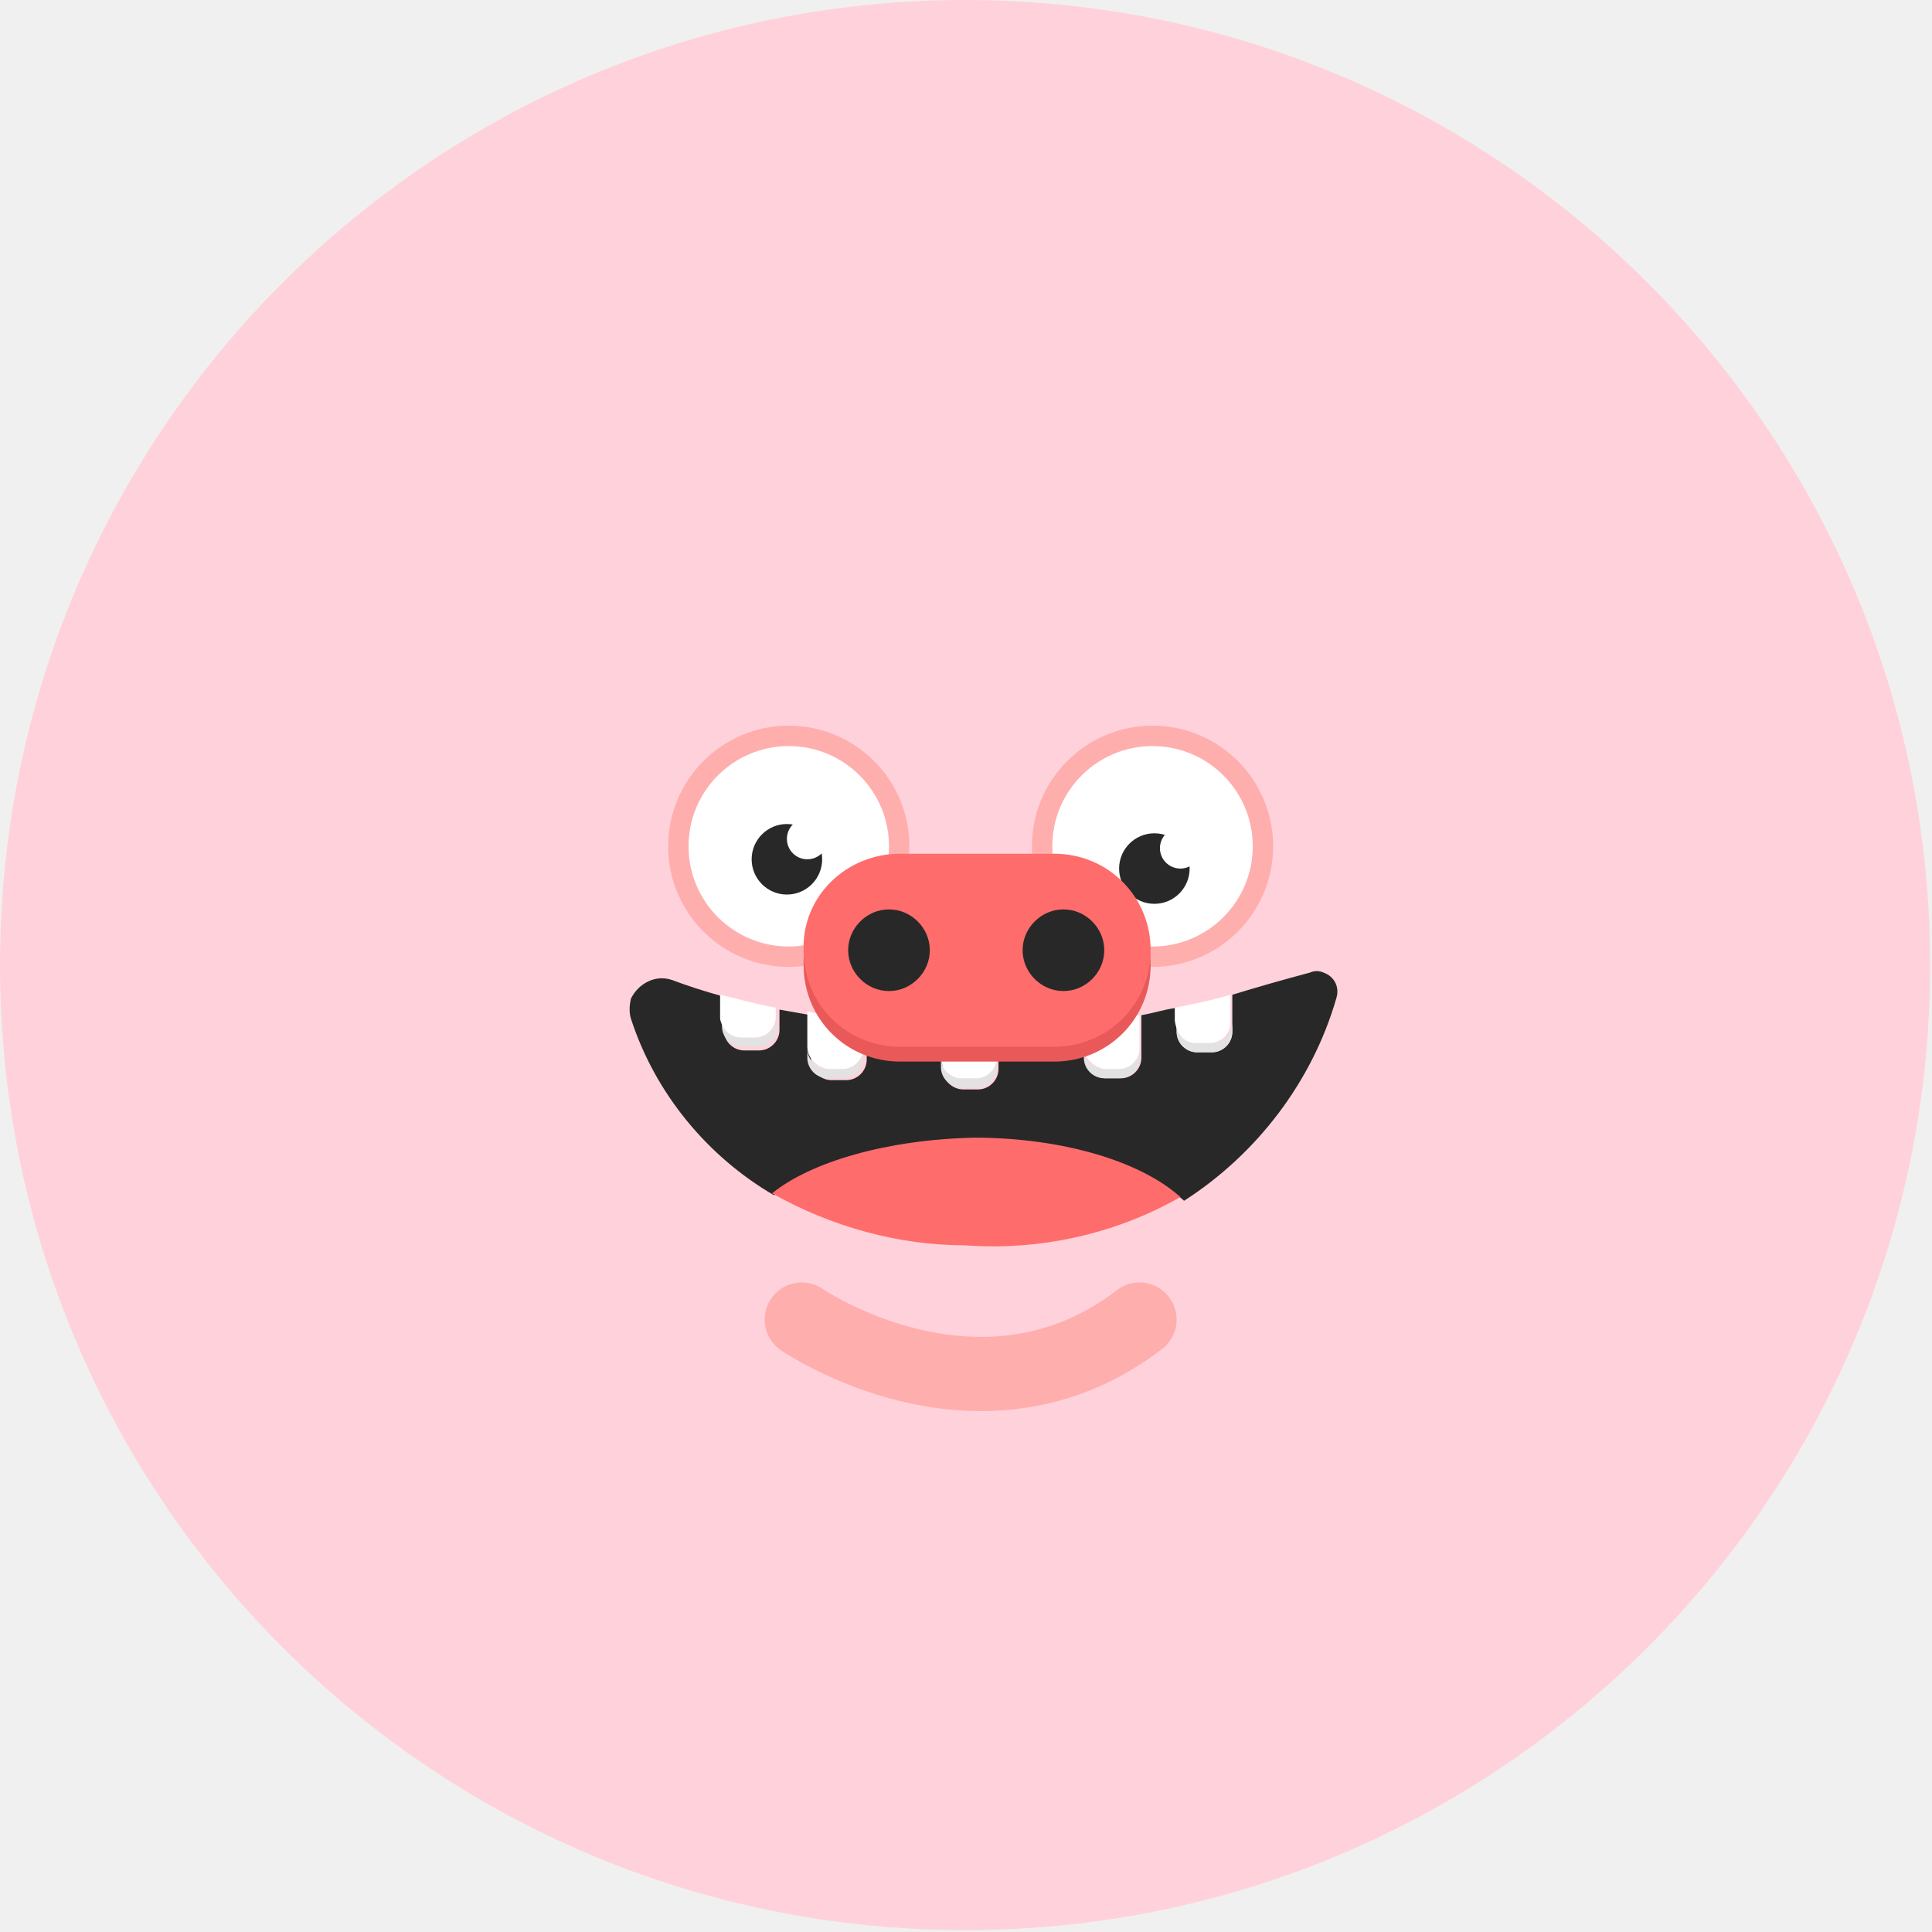
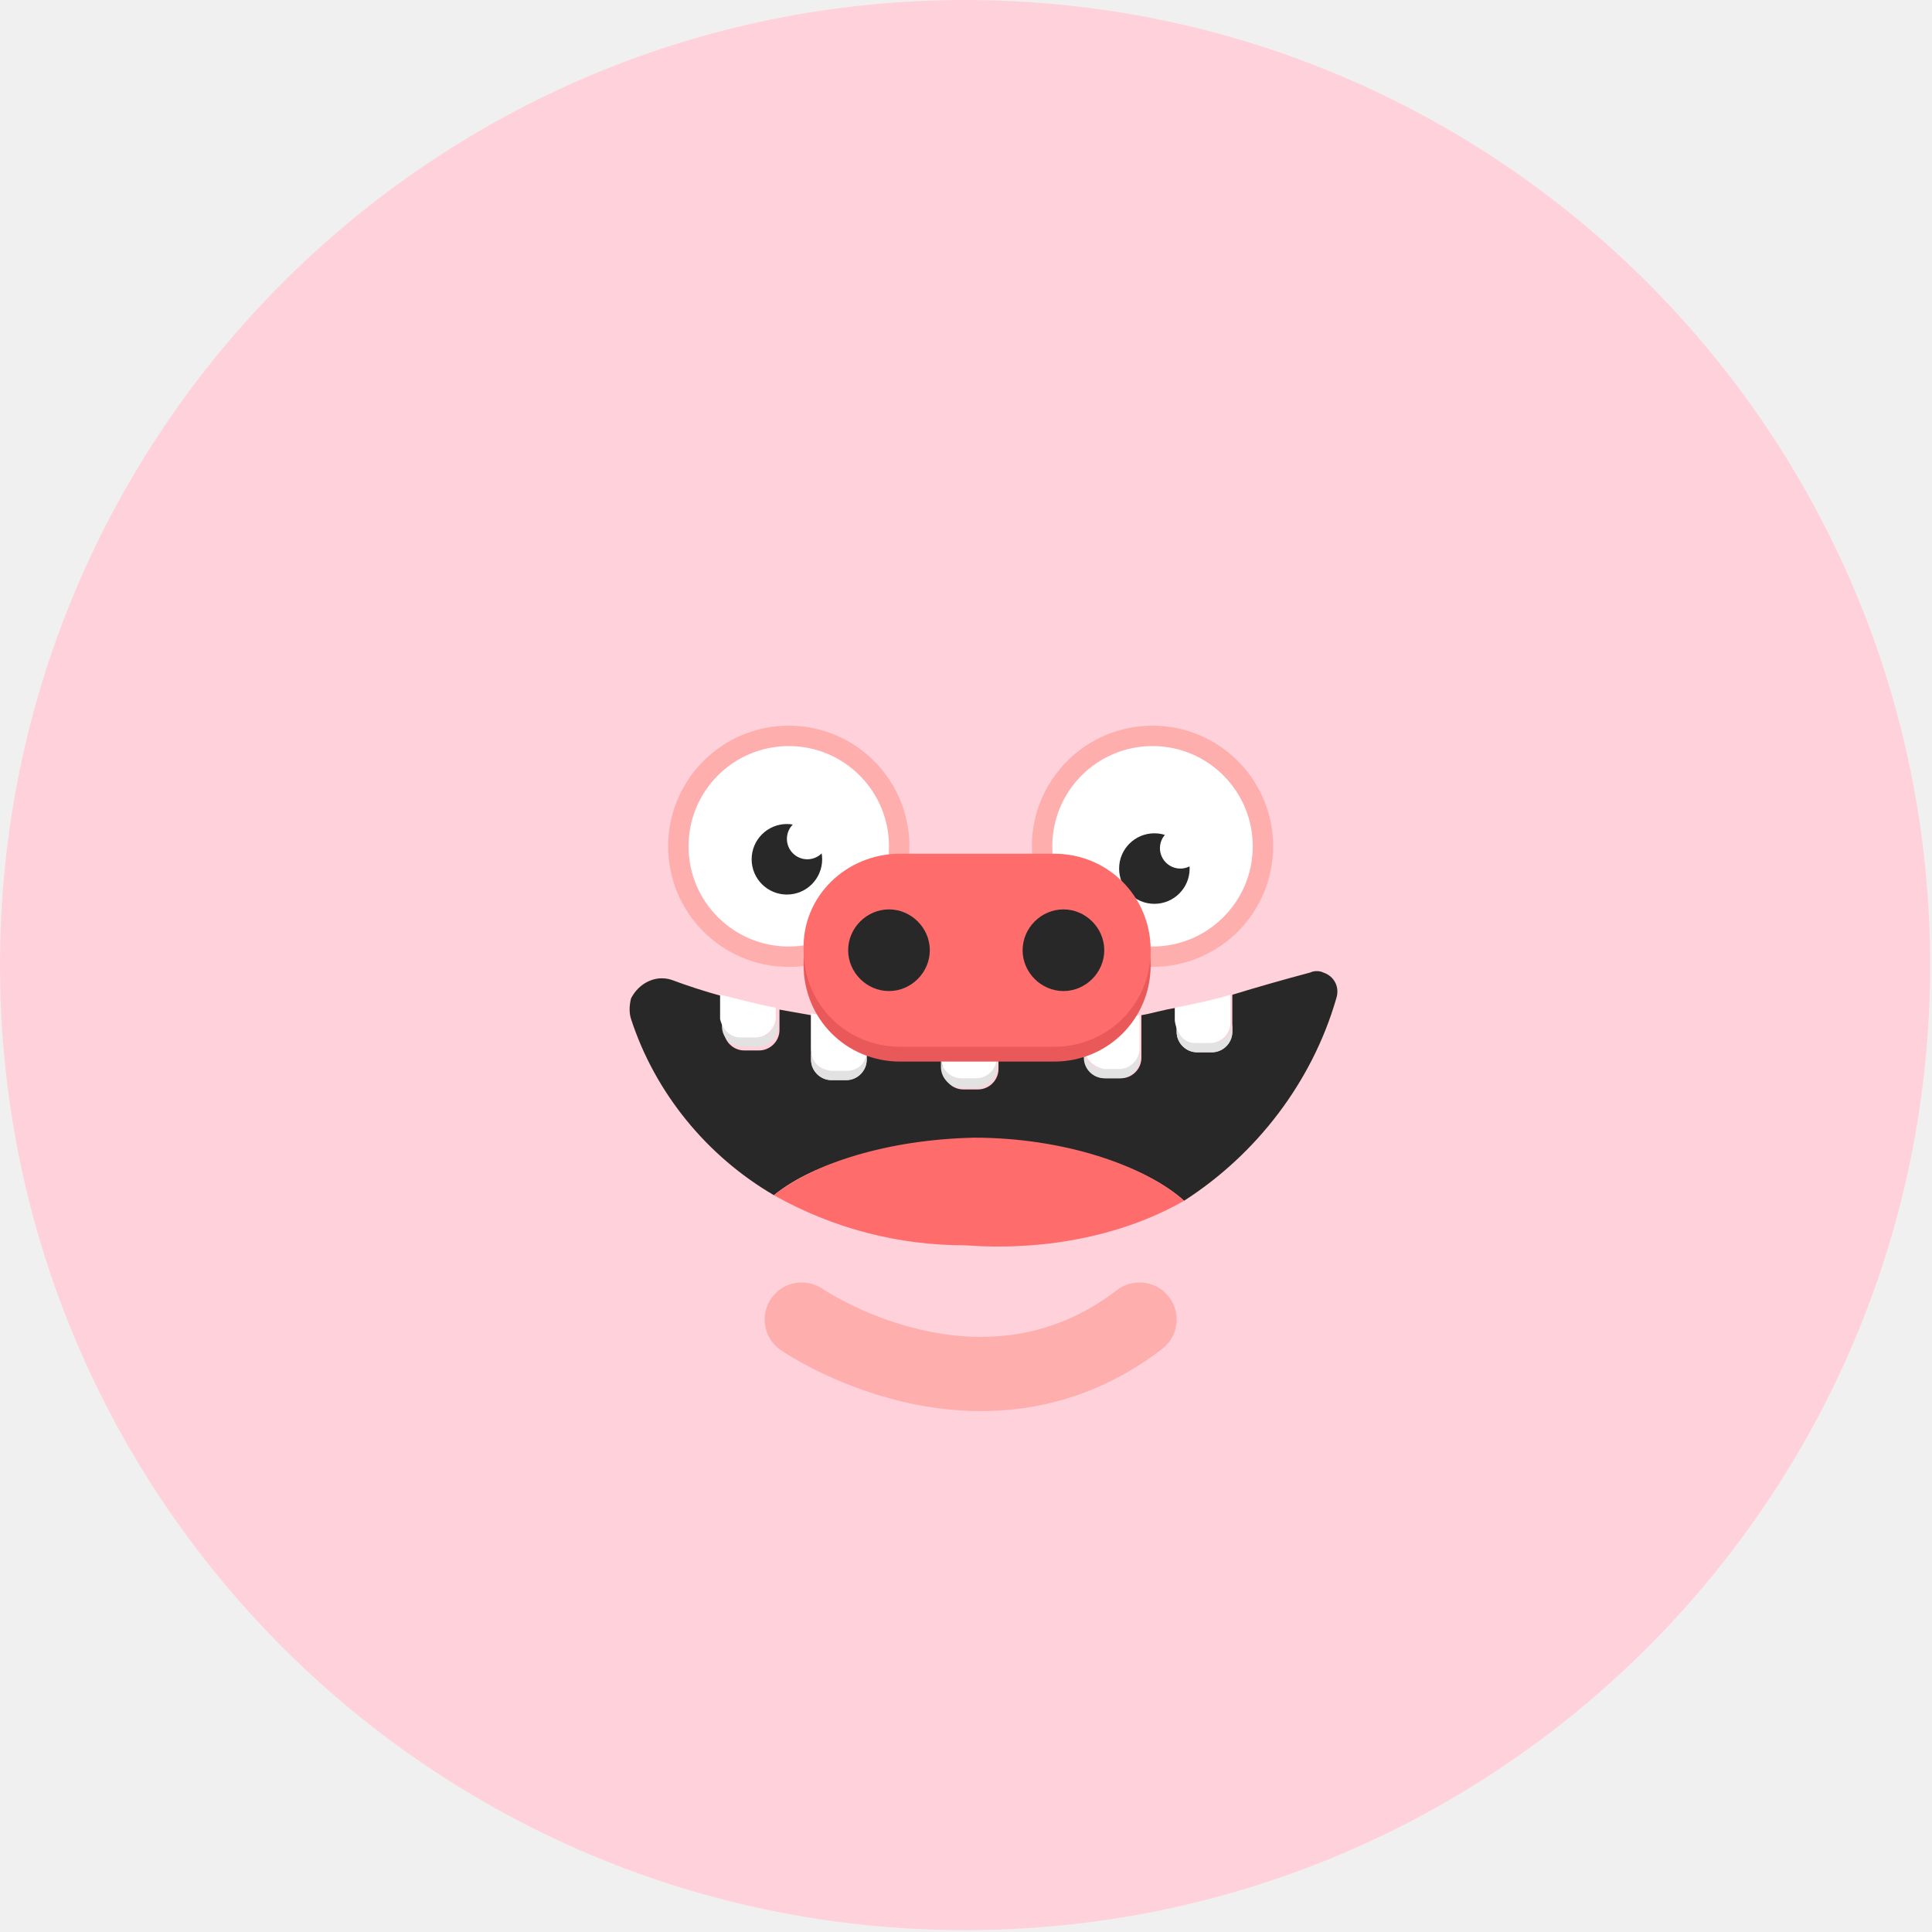
<svg xmlns="http://www.w3.org/2000/svg" version="1.1" id="Layer_1" x="0px" y="0px" viewBox="0 0 104.1 104.1" style="enable-background:new 0 0 104.1 104.1;" xml:space="preserve">
  <style type="text/css">
	.st0{fill:#FFD2DB;}
	.st1{fill:#FFAEAE;}
	.st2{fill:#FFFFFF;}
	.st3{fill:#282828;}
	.st4{fill:#FF6C6C;}
	.st5{fill:#E2E2E2;}
	.st6{fill:#EA5959;}
	.st7{fill:none;stroke:#FFAEAE;stroke-width:4;stroke-linecap:round;stroke-linejoin:round;}
</style>
  <g>
    <g id="Layer_2">
      <g id="avatar_keuze">
        <circle class="st0" cx="52" cy="52" r="52" />
        <circle class="st1" cx="42.5" cy="45.6" r="6.5" />
        <circle class="st2" cx="42.5" cy="45.6" r="5.4" />
        <circle class="st1" cx="62.1" cy="45.6" r="6.5" />
        <circle class="st2" cx="62.1" cy="45.6" r="5.4" />
        <circle class="st3" cx="42.4" cy="46.3" r="1.9" />
        <circle class="st3" cx="62.2" cy="46.8" r="1.9" />
-         <path class="st3" d="M66.4,53.6v2c0,0.6-0.5,1.1-1.1,1.1h-0.8c-0.6,0-1.1-0.5-1.1-1.1v-1.3c-0.7,0.1-1.3,0.3-1.9,0.4V57     c0,0.6-0.5,1.1-1.1,1.1h-0.8c-0.6,0-1.1-0.5-1.1-1.1v-1.9c-1.6,0.2-3.2,0.3-4.7,0.3v2.2c0,0.6-0.5,1.1-1.1,1.1h-0.8     c-0.6,0-1.1-0.5-1.1-1.1v-2.2c-1.4-0.1-2.8-0.2-4.1-0.3v2c0,0.6-0.5,1.1-1.1,1.1h-0.8c-0.6,0-1.1-0.5-1.1-1.1v-2.4l-1.7-0.3v1.1     c0,0.6-0.5,1.1-1.1,1.1h-0.8c-0.6,0-1.1-0.5-1.1-1.1v-1.8c-1.1-0.3-2-0.6-2.8-0.9c-0.9-0.3-1.8,0.2-2.2,1c-0.1,0.4-0.1,0.8,0,1.1     c1.3,4,4.1,7.4,7.7,9.5c2.2-1.8,6.2-2.9,10.9-2.9c4.9,0,9.1,1.3,11.2,3.2c3.9-2.5,6.9-6.4,8.2-10.9c0.2-0.6-0.1-1.2-0.7-1.4     c-0.2-0.1-0.5-0.1-0.7,0C69.1,52.8,67.7,53.2,66.4,53.6z" />
-         <path class="st4" d="M41.6,64.3c3.2,1.8,6.8,2.8,10.4,2.8c4,0.3,8.1-0.6,11.6-2.6c-2.1-1.9-6.3-3.2-11.1-3.2     C47.8,61.4,43.7,62.6,41.6,64.3z" />
-         <path class="st5" d="M40.8,55.9h-0.8c-0.6,0-1.1-0.5-1.1-1.1v0.5c0,0.6,0.5,1.1,1.1,1.1h0.8c0.6,0,1.1-0.5,1.1-1.1v-0.6     C41.9,55.4,41.4,55.9,40.8,55.9C40.8,55.9,40.8,55.9,40.8,55.9z" />
+         <path class="st3" d="M66.4,53.6v2c0,0.6-0.5,1.1-1.1,1.1h-0.8c-0.6,0-1.1-0.5-1.1-1.1v-1.3c-0.7,0.1-1.3,0.3-1.9,0.4V57     c0,0.6-0.5,1.1-1.1,1.1h-0.8c-0.6,0-1.1-0.5-1.1-1.1v-1.9c-1.6,0.2-3.2,0.3-4.7,0.3v2.2c0,0.6-0.5,1.1-1.1,1.1h-0.8     c-0.6,0-1.1-0.5-1.1-1.1v-2.2c-1.4-0.1-2.8-0.2-4.1-0.3v2c0,0.6-0.5,1.1-1.1,1.1h-0.8c-0.6,0-1.1-0.5-1.1-1.1v-2.4L42,54.4v1.1     c0,0.6-0.5,1.1-1.1,1.1h-0.8c-0.6,0-1.1-0.5-1.1-1.1v-1.8c-1.1-0.3-2-0.6-2.8-0.9c-0.9-0.3-1.8,0.2-2.2,1c-0.1,0.4-0.1,0.8,0,1.1     c1.3,4,4.1,7.4,7.7,9.5c2.2-1.8,6.2-2.9,10.9-2.9c4.9,0,9.1,1.3,11.2,3.2c3.9-2.5,6.9-6.4,8.2-10.9c0.2-0.6-0.1-1.2-0.7-1.4     c-0.2-0.1-0.5-0.1-0.7,0C69.1,52.8,67.7,53.2,66.4,53.6z" />
+         <path class="st4" d="M41.7,64.4c3.2,1.8,6.7,2.7,10.3,2.7c4,0.3,8.3-0.4,11.8-2.4c-2.1-1.9-6.5-3.4-11.3-3.4     C47.8,61.4,43.8,62.7,41.7,64.4z" />
+         <path class="st5" d="M40.8,55.9H40c-0.6,0-1.1-0.5-1.1-1.1v0.5c0,0.6,0.5,1.1,1.1,1.1h0.8c0.6,0,1.1-0.5,1.1-1.1v-0.6     C41.9,55.4,41.4,55.9,40.8,55.9L40.8,55.9z" />
        <path class="st2" d="M39.9,55.9h0.8c0.6,0,1.1-0.5,1.1-1.1v-0.5c-1.1-0.2-2.1-0.5-3-0.7v1.3C38.9,55.4,39.3,55.9,39.9,55.9z" />
-         <path class="st5" d="M45.4,57.6h-0.8c-0.6,0-1.1-0.5-1.1-1.1V57c0,0.6,0.5,1.1,1.1,1.1h0.8c0.6,0,1.1-0.5,1.1-1.1v-0.5     C46.5,57.1,46.1,57.6,45.4,57.6C45.4,57.6,45.4,57.6,45.4,57.6z" />
-         <path class="st2" d="M44.6,57.6h0.8c0.6,0,1.1-0.5,1.1-1.1V55c-1.1-0.1-2.1-0.3-3-0.5v1.9C43.5,57,44,57.5,44.6,57.6     C44.6,57.6,44.6,57.6,44.6,57.6z" />
-         <path class="st5" d="M52.6,58.1h-0.8c-0.6,0-1.1-0.5-1.1-1.1v0.5c0,0.6,0.5,1.1,1.1,1.1h0.8c0.6,0,1.1-0.5,1.1-1.1V57     C53.7,57.6,53.2,58.1,52.6,58.1C52.6,58.1,52.6,58.1,52.6,58.1z" />
-         <path class="st2" d="M51.8,58.1h0.8c0.6,0,1.1-0.5,1.1-1.1c0,0,0,0,0,0v-1.6c-1,0-2,0-3,0V57C50.7,57.6,51.2,58.1,51.8,58.1z" />
-         <path class="st5" d="M60.3,57.6h-0.8c-0.6,0-1.1-0.5-1.1-1.1V57c0,0.6,0.5,1.1,1.1,1.1h0.8c0.6,0,1.1-0.5,1.1-1.1v-0.5     C61.4,57.1,60.9,57.6,60.3,57.6C60.3,57.6,60.3,57.6,60.3,57.6z" />
+         <path class="st5" d="M45.6,57.7h-0.8c-0.6,0-1.1-0.5-1.1-1.1v0.5c0,0.6,0.5,1.1,1.1,1.1h0.8c0.6,0,1.1-0.5,1.1-1.1v-0.5     C46.7,57.2,46.3,57.7,45.6,57.7L45.6,57.7z" />
+         <path class="st2" d="M44.8,57.7h0.8c0.7,0,1.1-0.5,1.1-1.1v-1.5c-1.1-0.1-2.1-0.3-3-0.5v1.9C43.7,57.1,44,57.6,44.8,57.7     L44.8,57.7z" />
+         <path class="st5" d="M52.6,58.1h-0.8c-0.6,0-1.1-0.5-1.1-1.1v0.5c0,0.6,0.5,1.1,1.1,1.1h0.8c0.6,0,1.1-0.5,1.1-1.1V57     C53.7,57.6,53.2,58.1,52.6,58.1L52.6,58.1z" />
+         <path class="st2" d="M51.8,58.1h0.8c0.6,0,1.1-0.5,1.1-1.1l0,0v-1.6c-1,0-2,0-3,0V57C50.7,57.6,51.2,58.1,51.8,58.1z" />
+         <path class="st5" d="M60.3,57.6h-0.8c-0.6,0-1.1-0.5-1.1-1.1V57c0,0.6,0.5,1.1,1.1,1.1h0.8c0.6,0,1.1-0.5,1.1-1.1v-0.5     C61.4,57.1,60.9,57.6,60.3,57.6L60.3,57.6z" />
        <path class="st2" d="M59.5,57.6h0.8c0.6,0,1.1-0.5,1.1-1.1v-1.8c-1,0.2-2,0.3-3,0.4v1.3C58.4,57,58.9,57.5,59.5,57.6z" />
        <path class="st5" d="M65.3,56.2h-0.8c-0.6,0-1.1-0.5-1.1-1.1v0.5c0,0.6,0.5,1.1,1.1,1.1h0.8c0.6,0,1.1-0.5,1.1-1.1v-0.5     C66.4,55.7,65.9,56.2,65.3,56.2z" />
-         <path class="st2" d="M64.4,56.2h0.8c0.6,0,1.1-0.5,1.1-1.1v-1.5c-1,0.3-2,0.5-3,0.7v0.7C63.4,55.7,63.8,56.2,64.4,56.2z" />
+         <path class="st2" d="M64.4,56.2h0.8c0.6,0,1.1-0.5,1.1-1.1v-1.5c-1,0.3-2,0.5-3,0.7V55C63.4,55.7,63.8,56.2,64.4,56.2z" />
        <circle class="st2" cx="43.5" cy="45.2" r="1.1" />
        <circle class="st2" cx="63.6" cy="45.7" r="1.1" />
        <path class="st6" d="M48.5,46.8h8.3c2.9,0,5.2,2.3,5.2,5.2l0,0c0,2.9-2.3,5.2-5.2,5.2h-8.3c-2.9,0-5.2-2.3-5.2-5.2l0,0     C43.2,49.2,45.6,46.8,48.5,46.8z" />
        <path class="st4" d="M48.5,46h8.3c2.9,0,5.2,2.3,5.2,5.2l0,0c0,2.9-2.3,5.2-5.2,5.2h-8.3c-2.9,0-5.2-2.3-5.2-5.2l0,0     C43.2,48.3,45.6,46,48.5,46z" />
-         <path class="st3" d="M57.3,49L57.3,49c1.2,0,2.2,1,2.2,2.2v0c0,1.2-1,2.2-2.2,2.2h0c-1.2,0-2.2-1-2.2-2.2v0     C55.1,50,56.1,49,57.3,49z" />
-         <path class="st3" d="M47.9,49L47.9,49c1.2,0,2.2,1,2.2,2.2v0c0,1.2-1,2.2-2.2,2.2h0c-1.2,0-2.2-1-2.2-2.2v0     C45.7,50,46.7,49,47.9,49z" />
+         <path class="st3" d="M57.3,49L57.3,49c1.2,0,2.2,1,2.2,2.2l0,0c0,1.2-1,2.2-2.2,2.2l0,0c-1.2,0-2.2-1-2.2-2.2l0,0     C55.1,50,56.1,49,57.3,49z" />
+         <path class="st3" d="M47.9,49L47.9,49c1.2,0,2.2,1,2.2,2.2l0,0c0,1.2-1,2.2-2.2,2.2l0,0c-1.2,0-2.2-1-2.2-2.2l0,0     C45.7,50,46.7,49,47.9,49z" />
        <path class="st7" d="M43.2,71.1c0,0,9.6,6.6,18.2,0" />
      </g>
    </g>
  </g>
</svg>
